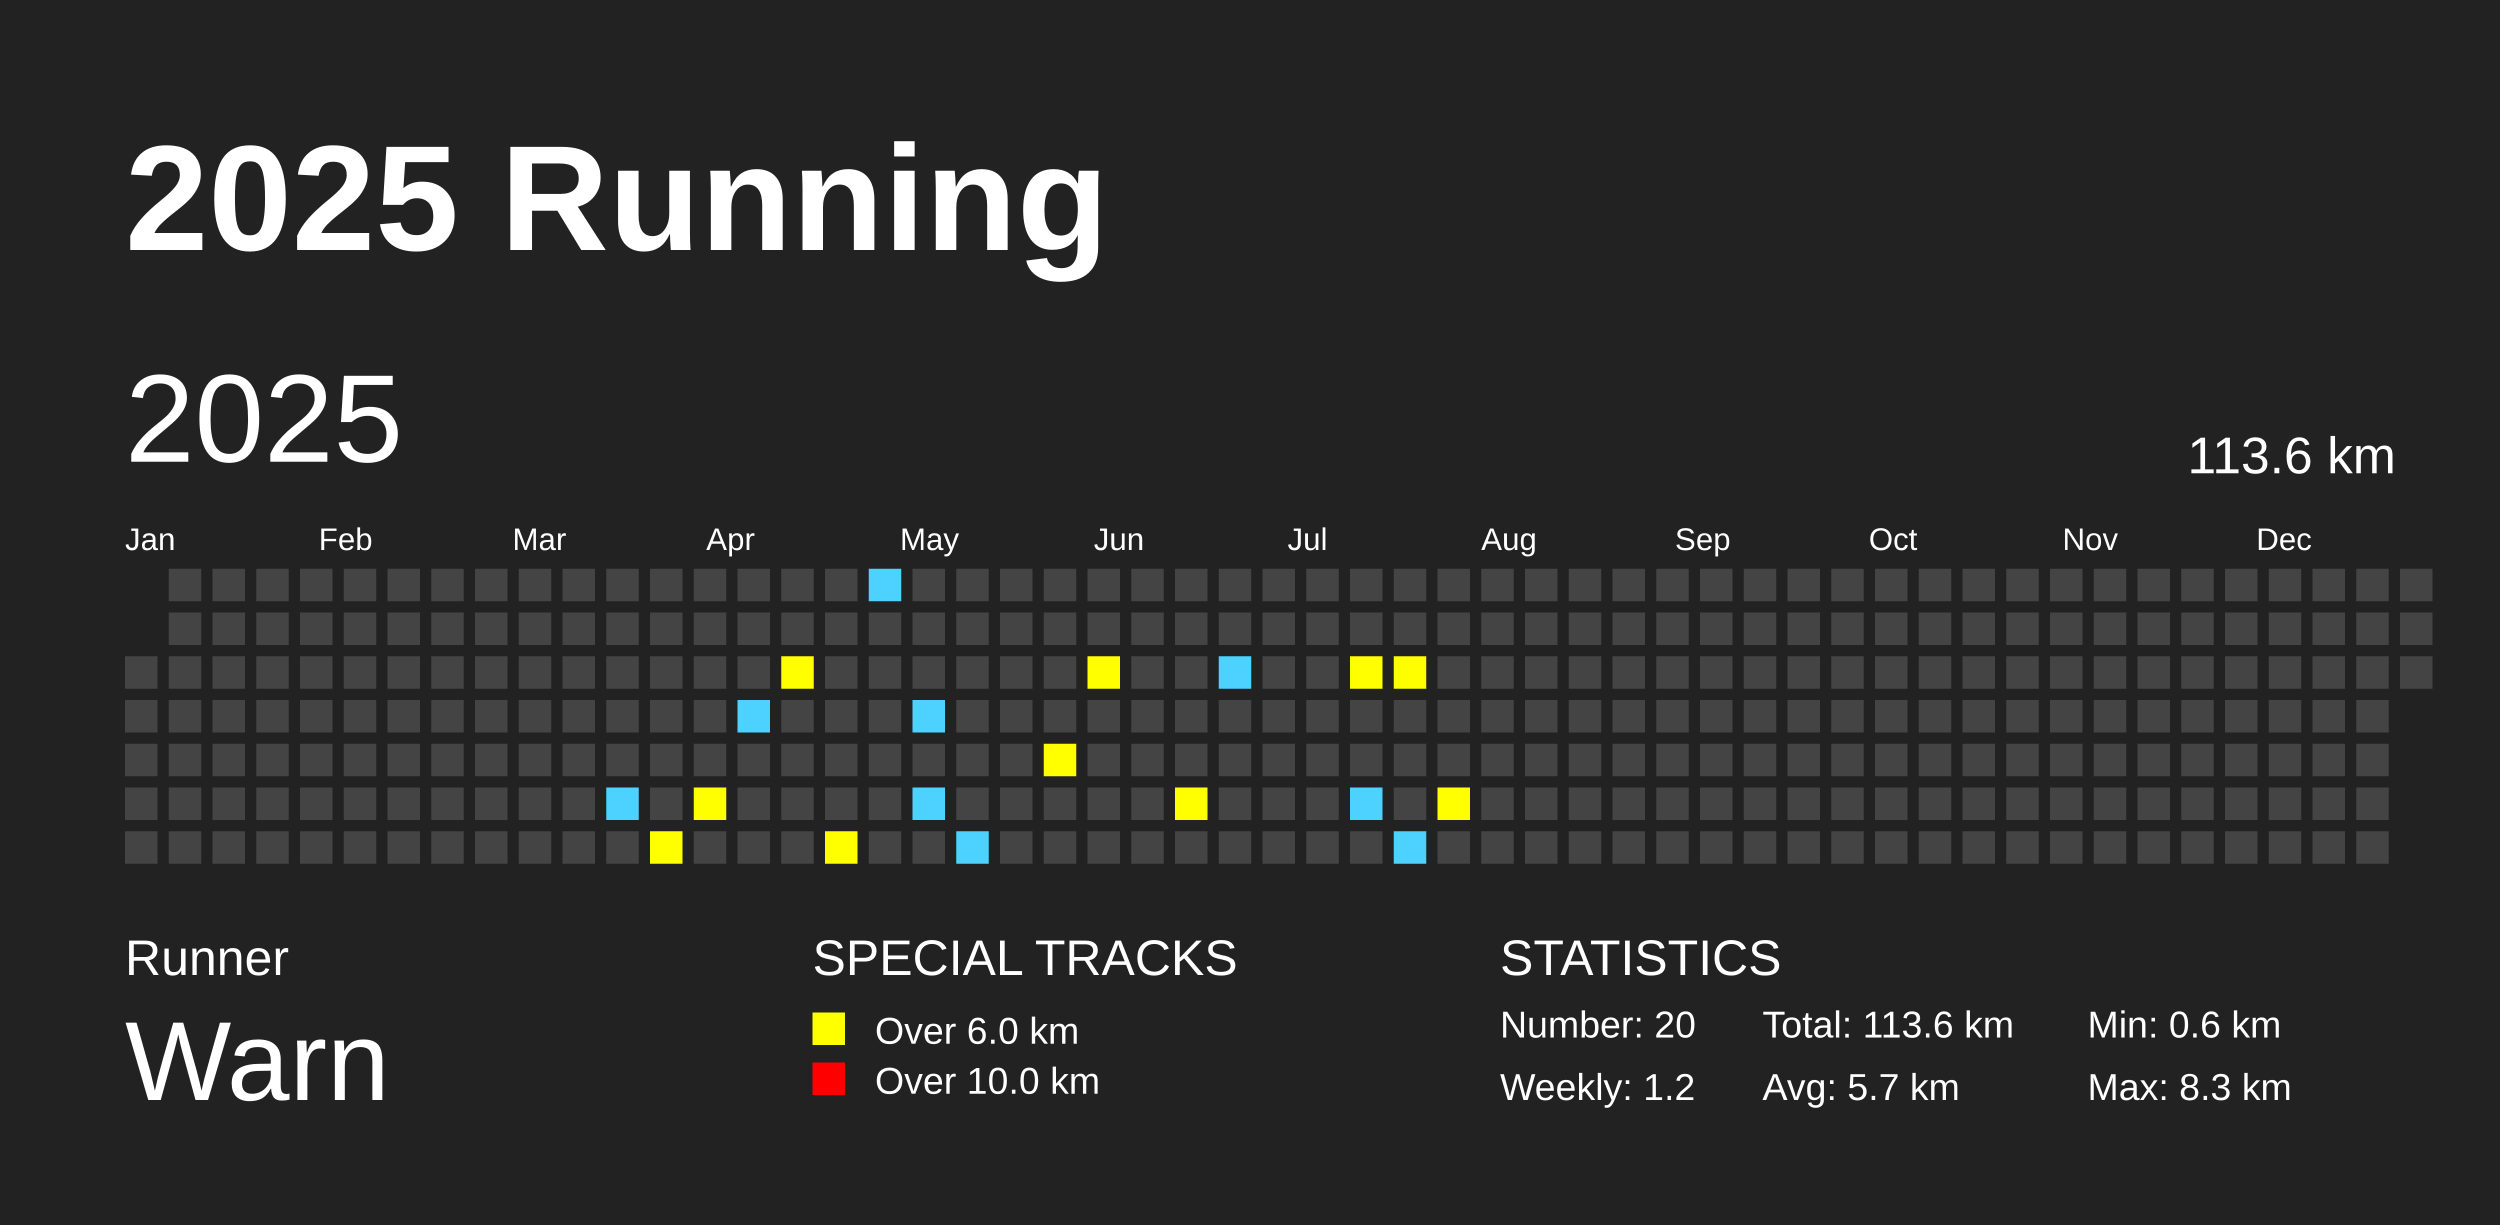
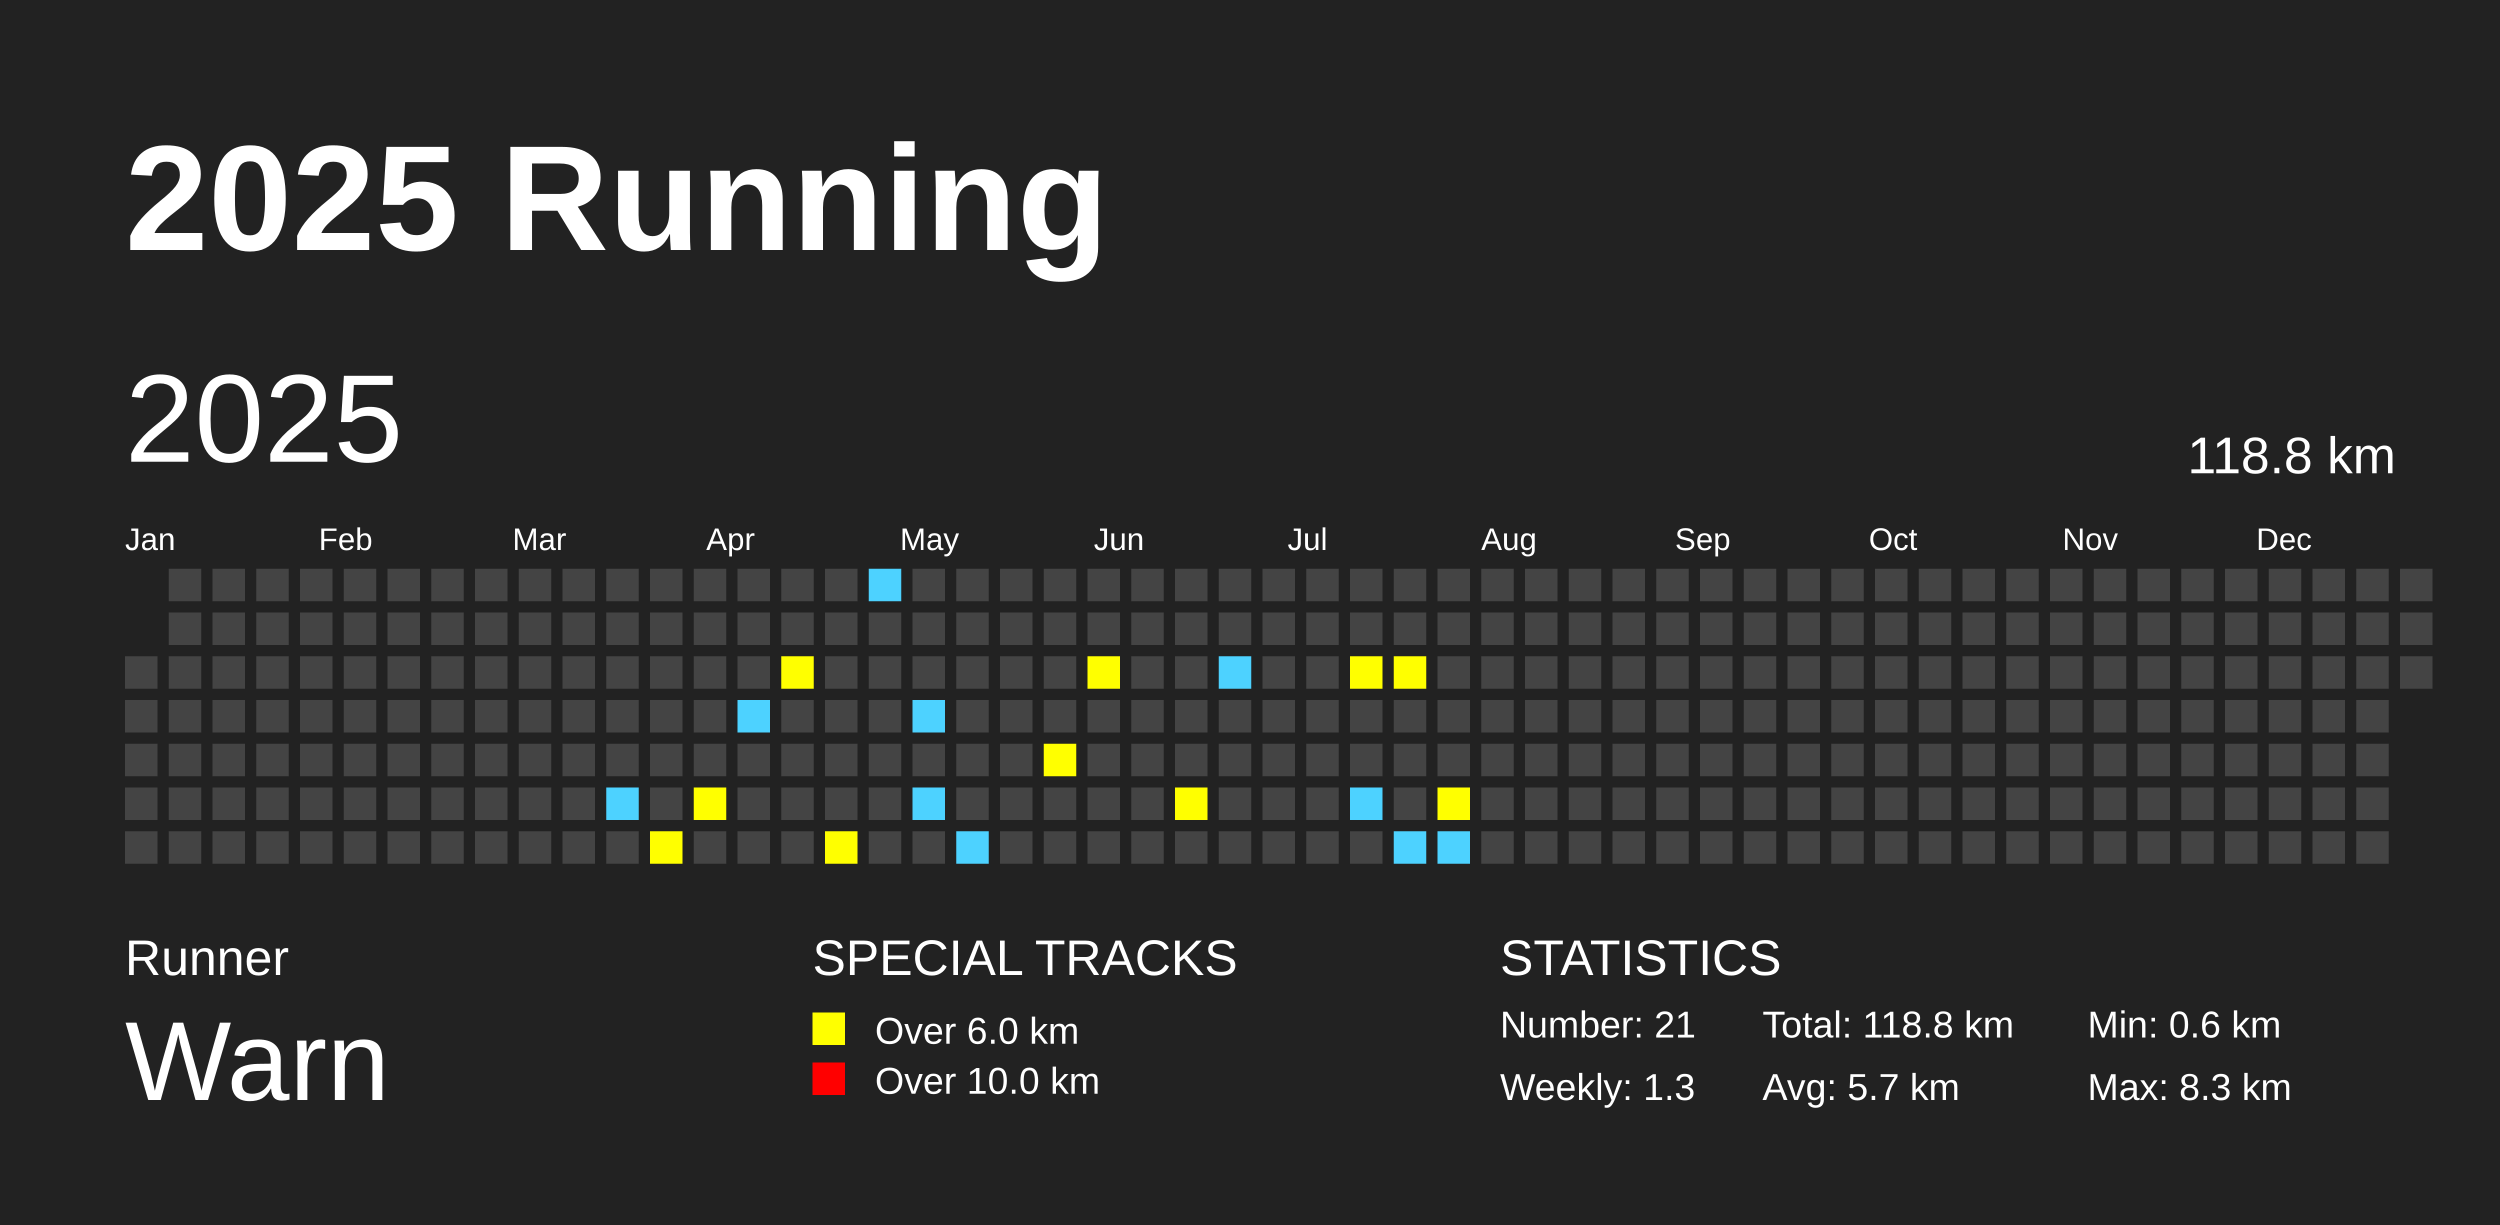
<svg xmlns="http://www.w3.org/2000/svg" baseProfile="full" height="98mm" version="1.1" viewBox="0,0,200,98" width="200mm">
  <defs />
  <rect fill="#222222" height="98" width="200" x="0" y="0" />
  <text fill="#FFFFFF" style="font-size:12px; font-family:Arial; font-weight:bold;" x="10" y="20">2025 Running</text>
  <text fill="#FFFFFF" style="font-size:4px; font-family:Arial" x="10" y="78">Runner</text>
  <text fill="#FFFFFF" style="font-size:9px; font-family:Arial" x="10" y="88">Warn</text>
  <text fill="#FFFFFF" style="font-size:4px; font-family:Arial" x="65" y="78">SPECIAL TRACKS</text>
  <rect fill="yellow" height="2.6" width="2.6" x="65" y="81" />
  <text fill="#FFFFFF" style="font-size:3px; font-family:Arial" x="70" y="83.5">Over 6.0 km</text>
  <rect fill="red" height="2.6" width="2.6" x="65" y="85" />
  <text fill="#FFFFFF" style="font-size:3px; font-family:Arial" x="70" y="87.5">Over 10.0 km</text>
  <text fill="#FFFFFF" style="font-size:4px; font-family:Arial" x="120" y="78">STATISTICS</text>
-   <text fill="#FFFFFF" style="font-size:3px; font-family:Arial" x="120" y="83">Number: 20</text>
-   <text fill="#FFFFFF" style="font-size:3px; font-family:Arial" x="120" y="88">Weekly: 1.2</text>
-   <text fill="#FFFFFF" style="font-size:3px; font-family:Arial" x="141" y="83">Total: 113.6 km</text>
+   <text fill="#FFFFFF" style="font-size:3px; font-family:Arial" x="120" y="83">Number: 21</text>
+   <text fill="#FFFFFF" style="font-size:3px; font-family:Arial" x="120" y="88">Weekly: 1.3</text>
+   <text fill="#FFFFFF" style="font-size:3px; font-family:Arial" x="141" y="83">Total: 118.8 km</text>
  <text fill="#FFFFFF" style="font-size:3px; font-family:Arial" x="141" y="88">Avg: 5.7 km</text>
  <text fill="#FFFFFF" style="font-size:3px; font-family:Arial" x="167" y="83">Min: 0.6 km</text>
  <text fill="#FFFFFF" style="font-size:3px; font-family:Arial" x="167" y="88">Max: 8.3 km</text>
  <text dominant-baseline="hanging" fill="#FFFFFF" style="font-size:10.0px; font-family:Arial;" x="10" y="30">2025</text>
-   <text dominant-baseline="hanging" fill="#FFFFFF" style="font-size:4.125px; font-family:Arial;" x="175" y="35">113.6 km</text>
+   <text dominant-baseline="hanging" fill="#FFFFFF" style="font-size:4.125px; font-family:Arial;" x="175" y="35">118.8 km</text>
  <text fill="#FFFFFF" style="font-size:2.5px; font-family:Arial" x="10.0" y="44">Jan</text>
  <text fill="#FFFFFF" style="font-size:2.5px; font-family:Arial" x="25.5" y="44">Feb</text>
  <text fill="#FFFFFF" style="font-size:2.5px; font-family:Arial" x="41.0" y="44">Mar</text>
  <text fill="#FFFFFF" style="font-size:2.5px; font-family:Arial" x="56.5" y="44">Apr</text>
  <text fill="#FFFFFF" style="font-size:2.5px; font-family:Arial" x="72.0" y="44">May</text>
  <text fill="#FFFFFF" style="font-size:2.5px; font-family:Arial" x="87.5" y="44">Jun</text>
  <text fill="#FFFFFF" style="font-size:2.5px; font-family:Arial" x="103.0" y="44">Jul</text>
  <text fill="#FFFFFF" style="font-size:2.5px; font-family:Arial" x="118.5" y="44">Aug</text>
  <text fill="#FFFFFF" style="font-size:2.5px; font-family:Arial" x="134.0" y="44">Sep</text>
  <text fill="#FFFFFF" style="font-size:2.5px; font-family:Arial" x="149.5" y="44">Oct</text>
  <text fill="#FFFFFF" style="font-size:2.5px; font-family:Arial" x="165.0" y="44">Nov</text>
  <text fill="#FFFFFF" style="font-size:2.5px; font-family:Arial" x="180.5" y="44">Dec</text>
  <rect fill="#444444" height="2.6" width="2.6" x="10.0" y="52.5" />
  <rect fill="#444444" height="2.6" width="2.6" x="10.0" y="56.0" />
  <rect fill="#444444" height="2.6" width="2.6" x="10.0" y="59.5" />
  <rect fill="#444444" height="2.6" width="2.6" x="10.0" y="63.0" />
  <rect fill="#444444" height="2.6" width="2.6" x="10.0" y="66.5" />
  <rect fill="#444444" height="2.6" width="2.6" x="13.5" y="45.5" />
  <rect fill="#444444" height="2.6" width="2.6" x="13.5" y="49.0" />
  <rect fill="#444444" height="2.6" width="2.6" x="13.5" y="52.5" />
  <rect fill="#444444" height="2.6" width="2.6" x="13.5" y="56.0" />
  <rect fill="#444444" height="2.6" width="2.6" x="13.5" y="59.5" />
  <rect fill="#444444" height="2.6" width="2.6" x="13.5" y="63.0" />
  <rect fill="#444444" height="2.6" width="2.6" x="13.5" y="66.5" />
  <rect fill="#444444" height="2.6" width="2.6" x="17.0" y="45.5" />
  <rect fill="#444444" height="2.6" width="2.6" x="17.0" y="49.0" />
  <rect fill="#444444" height="2.6" width="2.6" x="17.0" y="52.5" />
  <rect fill="#444444" height="2.6" width="2.6" x="17.0" y="56.0" />
  <rect fill="#444444" height="2.6" width="2.6" x="17.0" y="59.5" />
  <rect fill="#444444" height="2.6" width="2.6" x="17.0" y="63.0" />
  <rect fill="#444444" height="2.6" width="2.6" x="17.0" y="66.5" />
  <rect fill="#444444" height="2.6" width="2.6" x="20.5" y="45.5" />
  <rect fill="#444444" height="2.6" width="2.6" x="20.5" y="49.0" />
  <rect fill="#444444" height="2.6" width="2.6" x="20.5" y="52.5" />
  <rect fill="#444444" height="2.6" width="2.6" x="20.5" y="56.0" />
  <rect fill="#444444" height="2.6" width="2.6" x="20.5" y="59.5" />
  <rect fill="#444444" height="2.6" width="2.6" x="20.5" y="63.0" />
  <rect fill="#444444" height="2.6" width="2.6" x="20.5" y="66.5" />
  <rect fill="#444444" height="2.6" width="2.6" x="24.0" y="45.5" />
  <rect fill="#444444" height="2.6" width="2.6" x="24.0" y="49.0" />
  <rect fill="#444444" height="2.6" width="2.6" x="24.0" y="52.5" />
  <rect fill="#444444" height="2.6" width="2.6" x="24.0" y="56.0" />
  <rect fill="#444444" height="2.6" width="2.6" x="24.0" y="59.5" />
  <rect fill="#444444" height="2.6" width="2.6" x="24.0" y="63.0" />
  <rect fill="#444444" height="2.6" width="2.6" x="24.0" y="66.5" />
  <rect fill="#444444" height="2.6" width="2.6" x="27.5" y="45.5" />
  <rect fill="#444444" height="2.6" width="2.6" x="27.5" y="49.0" />
  <rect fill="#444444" height="2.6" width="2.6" x="27.5" y="52.5" />
  <rect fill="#444444" height="2.6" width="2.6" x="27.5" y="56.0" />
  <rect fill="#444444" height="2.6" width="2.6" x="27.5" y="59.5" />
  <rect fill="#444444" height="2.6" width="2.6" x="27.5" y="63.0" />
  <rect fill="#444444" height="2.6" width="2.6" x="27.5" y="66.5" />
  <rect fill="#444444" height="2.6" width="2.6" x="31.0" y="45.5" />
  <rect fill="#444444" height="2.6" width="2.6" x="31.0" y="49.0" />
  <rect fill="#444444" height="2.6" width="2.6" x="31.0" y="52.5" />
  <rect fill="#444444" height="2.6" width="2.6" x="31.0" y="56.0" />
  <rect fill="#444444" height="2.6" width="2.6" x="31.0" y="59.5" />
  <rect fill="#444444" height="2.6" width="2.6" x="31.0" y="63.0" />
  <rect fill="#444444" height="2.6" width="2.6" x="31.0" y="66.5" />
  <rect fill="#444444" height="2.6" width="2.6" x="34.5" y="45.5" />
  <rect fill="#444444" height="2.6" width="2.6" x="34.5" y="49.0" />
  <rect fill="#444444" height="2.6" width="2.6" x="34.5" y="52.5" />
  <rect fill="#444444" height="2.6" width="2.6" x="34.5" y="56.0" />
  <rect fill="#444444" height="2.6" width="2.6" x="34.5" y="59.5" />
  <rect fill="#444444" height="2.6" width="2.6" x="34.5" y="63.0" />
  <rect fill="#444444" height="2.6" width="2.6" x="34.5" y="66.5" />
  <rect fill="#444444" height="2.6" width="2.6" x="38.0" y="45.5" />
  <rect fill="#444444" height="2.6" width="2.6" x="38.0" y="49.0" />
  <rect fill="#444444" height="2.6" width="2.6" x="38.0" y="52.5" />
  <rect fill="#444444" height="2.6" width="2.6" x="38.0" y="56.0" />
  <rect fill="#444444" height="2.6" width="2.6" x="38.0" y="59.5" />
  <rect fill="#444444" height="2.6" width="2.6" x="38.0" y="63.0" />
  <rect fill="#444444" height="2.6" width="2.6" x="38.0" y="66.5" />
  <rect fill="#444444" height="2.6" width="2.6" x="41.5" y="45.5" />
  <rect fill="#444444" height="2.6" width="2.6" x="41.5" y="49.0" />
  <rect fill="#444444" height="2.6" width="2.6" x="41.5" y="52.5" />
  <rect fill="#444444" height="2.6" width="2.6" x="41.5" y="56.0" />
  <rect fill="#444444" height="2.6" width="2.6" x="41.5" y="59.5" />
  <rect fill="#444444" height="2.6" width="2.6" x="41.5" y="63.0" />
  <rect fill="#444444" height="2.6" width="2.6" x="41.5" y="66.5" />
  <rect fill="#444444" height="2.6" width="2.6" x="45.0" y="45.5" />
  <rect fill="#444444" height="2.6" width="2.6" x="45.0" y="49.0" />
  <rect fill="#444444" height="2.6" width="2.6" x="45.0" y="52.5" />
  <rect fill="#444444" height="2.6" width="2.6" x="45.0" y="56.0" />
  <rect fill="#444444" height="2.6" width="2.6" x="45.0" y="59.5" />
  <rect fill="#444444" height="2.6" width="2.6" x="45.0" y="63.0" />
  <rect fill="#444444" height="2.6" width="2.6" x="45.0" y="66.5" />
  <rect fill="#444444" height="2.6" width="2.6" x="48.5" y="45.5" />
  <rect fill="#444444" height="2.6" width="2.6" x="48.5" y="49.0" />
  <rect fill="#444444" height="2.6" width="2.6" x="48.5" y="52.5" />
  <rect fill="#444444" height="2.6" width="2.6" x="48.5" y="56.0" />
  <rect fill="#444444" height="2.6" width="2.6" x="48.5" y="59.5" />
  <rect fill="#4DD2FF" height="2.6" width="2.6" x="48.5" y="63.0" />
  <rect fill="#444444" height="2.6" width="2.6" x="48.5" y="66.5" />
  <rect fill="#444444" height="2.6" width="2.6" x="52.0" y="45.5" />
  <rect fill="#444444" height="2.6" width="2.6" x="52.0" y="49.0" />
  <rect fill="#444444" height="2.6" width="2.6" x="52.0" y="52.5" />
  <rect fill="#444444" height="2.6" width="2.6" x="52.0" y="56.0" />
  <rect fill="#444444" height="2.6" width="2.6" x="52.0" y="59.5" />
  <rect fill="#444444" height="2.6" width="2.6" x="52.0" y="63.0" />
  <rect fill="yellow" height="2.6" width="2.6" x="52.0" y="66.5" />
  <rect fill="#444444" height="2.6" width="2.6" x="55.5" y="45.5" />
  <rect fill="#444444" height="2.6" width="2.6" x="55.5" y="49.0" />
  <rect fill="#444444" height="2.6" width="2.6" x="55.5" y="52.5" />
  <rect fill="#444444" height="2.6" width="2.6" x="55.5" y="56.0" />
  <rect fill="#444444" height="2.6" width="2.6" x="55.5" y="59.5" />
  <rect fill="yellow" height="2.6" width="2.6" x="55.5" y="63.0" />
  <rect fill="#444444" height="2.6" width="2.6" x="55.5" y="66.5" />
  <rect fill="#444444" height="2.6" width="2.6" x="59.0" y="45.5" />
  <rect fill="#444444" height="2.6" width="2.6" x="59.0" y="49.0" />
  <rect fill="#444444" height="2.6" width="2.6" x="59.0" y="52.5" />
  <rect fill="#4DD2FF" height="2.6" width="2.6" x="59.0" y="56.0" />
  <rect fill="#444444" height="2.6" width="2.6" x="59.0" y="59.5" />
  <rect fill="#444444" height="2.6" width="2.6" x="59.0" y="63.0" />
  <rect fill="#444444" height="2.6" width="2.6" x="59.0" y="66.5" />
  <rect fill="#444444" height="2.6" width="2.6" x="62.5" y="45.5" />
  <rect fill="#444444" height="2.6" width="2.6" x="62.5" y="49.0" />
  <rect fill="yellow" height="2.6" width="2.6" x="62.5" y="52.5" />
  <rect fill="#444444" height="2.6" width="2.6" x="62.5" y="56.0" />
  <rect fill="#444444" height="2.6" width="2.6" x="62.5" y="59.5" />
  <rect fill="#444444" height="2.6" width="2.6" x="62.5" y="63.0" />
  <rect fill="#444444" height="2.6" width="2.6" x="62.5" y="66.5" />
  <rect fill="#444444" height="2.6" width="2.6" x="66.0" y="45.5" />
  <rect fill="#444444" height="2.6" width="2.6" x="66.0" y="49.0" />
  <rect fill="#444444" height="2.6" width="2.6" x="66.0" y="52.5" />
  <rect fill="#444444" height="2.6" width="2.6" x="66.0" y="56.0" />
  <rect fill="#444444" height="2.6" width="2.6" x="66.0" y="59.5" />
  <rect fill="#444444" height="2.6" width="2.6" x="66.0" y="63.0" />
  <rect fill="yellow" height="2.6" width="2.6" x="66.0" y="66.5" />
  <rect fill="#4DD2FF" height="2.6" width="2.6" x="69.5" y="45.5" />
  <rect fill="#444444" height="2.6" width="2.6" x="69.5" y="49.0" />
  <rect fill="#444444" height="2.6" width="2.6" x="69.5" y="52.5" />
  <rect fill="#444444" height="2.6" width="2.6" x="69.5" y="56.0" />
  <rect fill="#444444" height="2.6" width="2.6" x="69.5" y="59.5" />
  <rect fill="#444444" height="2.6" width="2.6" x="69.5" y="63.0" />
  <rect fill="#444444" height="2.6" width="2.6" x="69.5" y="66.5" />
  <rect fill="#444444" height="2.6" width="2.6" x="73.0" y="45.5" />
  <rect fill="#444444" height="2.6" width="2.6" x="73.0" y="49.0" />
  <rect fill="#444444" height="2.6" width="2.6" x="73.0" y="52.5" />
  <rect fill="#4DD2FF" height="2.6" width="2.6" x="73.0" y="56.0" />
  <rect fill="#444444" height="2.6" width="2.6" x="73.0" y="59.5" />
  <rect fill="#4DD2FF" height="2.6" width="2.6" x="73.0" y="63.0" />
  <rect fill="#444444" height="2.6" width="2.6" x="73.0" y="66.5" />
  <rect fill="#444444" height="2.6" width="2.6" x="76.5" y="45.5" />
  <rect fill="#444444" height="2.6" width="2.6" x="76.5" y="49.0" />
  <rect fill="#444444" height="2.6" width="2.6" x="76.5" y="52.5" />
  <rect fill="#444444" height="2.6" width="2.6" x="76.5" y="56.0" />
  <rect fill="#444444" height="2.6" width="2.6" x="76.5" y="59.5" />
  <rect fill="#444444" height="2.6" width="2.6" x="76.5" y="63.0" />
  <rect fill="#4DD2FF" height="2.6" width="2.6" x="76.5" y="66.5" />
  <rect fill="#444444" height="2.6" width="2.6" x="80.0" y="45.5" />
  <rect fill="#444444" height="2.6" width="2.6" x="80.0" y="49.0" />
  <rect fill="#444444" height="2.6" width="2.6" x="80.0" y="52.5" />
  <rect fill="#444444" height="2.6" width="2.6" x="80.0" y="56.0" />
  <rect fill="#444444" height="2.6" width="2.6" x="80.0" y="59.5" />
  <rect fill="#444444" height="2.6" width="2.6" x="80.0" y="63.0" />
  <rect fill="#444444" height="2.6" width="2.6" x="80.0" y="66.5" />
  <rect fill="#444444" height="2.6" width="2.6" x="83.5" y="45.5" />
  <rect fill="#444444" height="2.6" width="2.6" x="83.5" y="49.0" />
  <rect fill="#444444" height="2.6" width="2.6" x="83.5" y="52.5" />
  <rect fill="#444444" height="2.6" width="2.6" x="83.5" y="56.0" />
  <rect fill="yellow" height="2.6" width="2.6" x="83.5" y="59.5" />
  <rect fill="#444444" height="2.6" width="2.6" x="83.5" y="63.0" />
  <rect fill="#444444" height="2.6" width="2.6" x="83.5" y="66.5" />
  <rect fill="#444444" height="2.6" width="2.6" x="87.0" y="45.5" />
  <rect fill="#444444" height="2.6" width="2.6" x="87.0" y="49.0" />
  <rect fill="yellow" height="2.6" width="2.6" x="87.0" y="52.5" />
  <rect fill="#444444" height="2.6" width="2.6" x="87.0" y="56.0" />
  <rect fill="#444444" height="2.6" width="2.6" x="87.0" y="59.5" />
  <rect fill="#444444" height="2.6" width="2.6" x="87.0" y="63.0" />
  <rect fill="#444444" height="2.6" width="2.6" x="87.0" y="66.5" />
  <rect fill="#444444" height="2.6" width="2.6" x="90.5" y="45.5" />
  <rect fill="#444444" height="2.6" width="2.6" x="90.5" y="49.0" />
  <rect fill="#444444" height="2.6" width="2.6" x="90.5" y="52.5" />
  <rect fill="#444444" height="2.6" width="2.6" x="90.5" y="56.0" />
  <rect fill="#444444" height="2.6" width="2.6" x="90.5" y="59.5" />
  <rect fill="#444444" height="2.6" width="2.6" x="90.5" y="63.0" />
  <rect fill="#444444" height="2.6" width="2.6" x="90.5" y="66.5" />
  <rect fill="#444444" height="2.6" width="2.6" x="94.0" y="45.5" />
  <rect fill="#444444" height="2.6" width="2.6" x="94.0" y="49.0" />
  <rect fill="#444444" height="2.6" width="2.6" x="94.0" y="52.5" />
  <rect fill="#444444" height="2.6" width="2.6" x="94.0" y="56.0" />
  <rect fill="#444444" height="2.6" width="2.6" x="94.0" y="59.5" />
  <rect fill="yellow" height="2.6" width="2.6" x="94.0" y="63.0" />
  <rect fill="#444444" height="2.6" width="2.6" x="94.0" y="66.5" />
  <rect fill="#444444" height="2.6" width="2.6" x="97.5" y="45.5" />
  <rect fill="#444444" height="2.6" width="2.6" x="97.5" y="49.0" />
  <rect fill="#4DD2FF" height="2.6" width="2.6" x="97.5" y="52.5" />
  <rect fill="#444444" height="2.6" width="2.6" x="97.5" y="56.0" />
  <rect fill="#444444" height="2.6" width="2.6" x="97.5" y="59.5" />
  <rect fill="#444444" height="2.6" width="2.6" x="97.5" y="63.0" />
  <rect fill="#444444" height="2.6" width="2.6" x="97.5" y="66.5" />
  <rect fill="#444444" height="2.6" width="2.6" x="101.0" y="45.5" />
  <rect fill="#444444" height="2.6" width="2.6" x="101.0" y="49.0" />
  <rect fill="#444444" height="2.6" width="2.6" x="101.0" y="52.5" />
  <rect fill="#444444" height="2.6" width="2.6" x="101.0" y="56.0" />
  <rect fill="#444444" height="2.6" width="2.6" x="101.0" y="59.5" />
  <rect fill="#444444" height="2.6" width="2.6" x="101.0" y="63.0" />
  <rect fill="#444444" height="2.6" width="2.6" x="101.0" y="66.5" />
  <rect fill="#444444" height="2.6" width="2.6" x="104.5" y="45.5" />
  <rect fill="#444444" height="2.6" width="2.6" x="104.5" y="49.0" />
  <rect fill="#444444" height="2.6" width="2.6" x="104.5" y="52.5" />
  <rect fill="#444444" height="2.6" width="2.6" x="104.5" y="56.0" />
  <rect fill="#444444" height="2.6" width="2.6" x="104.5" y="59.5" />
  <rect fill="#444444" height="2.6" width="2.6" x="104.5" y="63.0" />
  <rect fill="#444444" height="2.6" width="2.6" x="104.5" y="66.5" />
  <rect fill="#444444" height="2.6" width="2.6" x="108.0" y="45.5" />
  <rect fill="#444444" height="2.6" width="2.6" x="108.0" y="49.0" />
  <rect fill="yellow" height="2.6" width="2.6" x="108.0" y="52.5" />
  <rect fill="#444444" height="2.6" width="2.6" x="108.0" y="56.0" />
  <rect fill="#444444" height="2.6" width="2.6" x="108.0" y="59.5" />
  <rect fill="#4DD2FF" height="2.6" width="2.6" x="108.0" y="63.0" />
  <rect fill="#444444" height="2.6" width="2.6" x="108.0" y="66.5" />
  <rect fill="#444444" height="2.6" width="2.6" x="111.5" y="45.5" />
  <rect fill="#444444" height="2.6" width="2.6" x="111.5" y="49.0" />
  <rect fill="yellow" height="2.6" width="2.6" x="111.5" y="52.5" />
  <rect fill="#444444" height="2.6" width="2.6" x="111.5" y="56.0" />
  <rect fill="#444444" height="2.6" width="2.6" x="111.5" y="59.5" />
  <rect fill="#444444" height="2.6" width="2.6" x="111.5" y="63.0" />
  <rect fill="#4DD2FF" height="2.6" width="2.6" x="111.5" y="66.5" />
  <rect fill="#444444" height="2.6" width="2.6" x="115.0" y="45.5" />
  <rect fill="#444444" height="2.6" width="2.6" x="115.0" y="49.0" />
  <rect fill="#444444" height="2.6" width="2.6" x="115.0" y="52.5" />
  <rect fill="#444444" height="2.6" width="2.6" x="115.0" y="56.0" />
  <rect fill="#444444" height="2.6" width="2.6" x="115.0" y="59.5" />
  <rect fill="yellow" height="2.6" width="2.6" x="115.0" y="63.0" />
-   <rect fill="#444444" height="2.6" width="2.6" x="115.0" y="66.5" />
+   <rect fill="#4DD2FF" height="2.6" width="2.6" x="115.0" y="66.5" />
  <rect fill="#444444" height="2.6" width="2.6" x="118.5" y="45.5" />
  <rect fill="#444444" height="2.6" width="2.6" x="118.5" y="49.0" />
  <rect fill="#444444" height="2.6" width="2.6" x="118.5" y="52.5" />
  <rect fill="#444444" height="2.6" width="2.6" x="118.5" y="56.0" />
  <rect fill="#444444" height="2.6" width="2.6" x="118.5" y="59.5" />
  <rect fill="#444444" height="2.6" width="2.6" x="118.5" y="63.0" />
  <rect fill="#444444" height="2.6" width="2.6" x="118.5" y="66.5" />
  <rect fill="#444444" height="2.6" width="2.6" x="122.0" y="45.5" />
  <rect fill="#444444" height="2.6" width="2.6" x="122.0" y="49.0" />
  <rect fill="#444444" height="2.6" width="2.6" x="122.0" y="52.5" />
  <rect fill="#444444" height="2.6" width="2.6" x="122.0" y="56.0" />
  <rect fill="#444444" height="2.6" width="2.6" x="122.0" y="59.5" />
  <rect fill="#444444" height="2.6" width="2.6" x="122.0" y="63.0" />
  <rect fill="#444444" height="2.6" width="2.6" x="122.0" y="66.5" />
  <rect fill="#444444" height="2.6" width="2.6" x="125.5" y="45.5" />
  <rect fill="#444444" height="2.6" width="2.6" x="125.5" y="49.0" />
  <rect fill="#444444" height="2.6" width="2.6" x="125.5" y="52.5" />
  <rect fill="#444444" height="2.6" width="2.6" x="125.5" y="56.0" />
  <rect fill="#444444" height="2.6" width="2.6" x="125.5" y="59.5" />
  <rect fill="#444444" height="2.6" width="2.6" x="125.5" y="63.0" />
  <rect fill="#444444" height="2.6" width="2.6" x="125.5" y="66.5" />
  <rect fill="#444444" height="2.6" width="2.6" x="129.0" y="45.5" />
  <rect fill="#444444" height="2.6" width="2.6" x="129.0" y="49.0" />
  <rect fill="#444444" height="2.6" width="2.6" x="129.0" y="52.5" />
  <rect fill="#444444" height="2.6" width="2.6" x="129.0" y="56.0" />
  <rect fill="#444444" height="2.6" width="2.6" x="129.0" y="59.5" />
  <rect fill="#444444" height="2.6" width="2.6" x="129.0" y="63.0" />
  <rect fill="#444444" height="2.6" width="2.6" x="129.0" y="66.5" />
  <rect fill="#444444" height="2.6" width="2.6" x="132.5" y="45.5" />
  <rect fill="#444444" height="2.6" width="2.6" x="132.5" y="49.0" />
  <rect fill="#444444" height="2.6" width="2.6" x="132.5" y="52.5" />
  <rect fill="#444444" height="2.6" width="2.6" x="132.5" y="56.0" />
  <rect fill="#444444" height="2.6" width="2.6" x="132.5" y="59.5" />
  <rect fill="#444444" height="2.6" width="2.6" x="132.5" y="63.0" />
  <rect fill="#444444" height="2.6" width="2.6" x="132.5" y="66.5" />
  <rect fill="#444444" height="2.6" width="2.6" x="136.0" y="45.5" />
  <rect fill="#444444" height="2.6" width="2.6" x="136.0" y="49.0" />
  <rect fill="#444444" height="2.6" width="2.6" x="136.0" y="52.5" />
  <rect fill="#444444" height="2.6" width="2.6" x="136.0" y="56.0" />
  <rect fill="#444444" height="2.6" width="2.6" x="136.0" y="59.5" />
  <rect fill="#444444" height="2.6" width="2.6" x="136.0" y="63.0" />
  <rect fill="#444444" height="2.6" width="2.6" x="136.0" y="66.5" />
  <rect fill="#444444" height="2.6" width="2.6" x="139.5" y="45.5" />
  <rect fill="#444444" height="2.6" width="2.6" x="139.5" y="49.0" />
  <rect fill="#444444" height="2.6" width="2.6" x="139.5" y="52.5" />
  <rect fill="#444444" height="2.6" width="2.6" x="139.5" y="56.0" />
  <rect fill="#444444" height="2.6" width="2.6" x="139.5" y="59.5" />
  <rect fill="#444444" height="2.6" width="2.6" x="139.5" y="63.0" />
  <rect fill="#444444" height="2.6" width="2.6" x="139.5" y="66.5" />
  <rect fill="#444444" height="2.6" width="2.6" x="143.0" y="45.5" />
  <rect fill="#444444" height="2.6" width="2.6" x="143.0" y="49.0" />
  <rect fill="#444444" height="2.6" width="2.6" x="143.0" y="52.5" />
  <rect fill="#444444" height="2.6" width="2.6" x="143.0" y="56.0" />
  <rect fill="#444444" height="2.6" width="2.6" x="143.0" y="59.5" />
  <rect fill="#444444" height="2.6" width="2.6" x="143.0" y="63.0" />
  <rect fill="#444444" height="2.6" width="2.6" x="143.0" y="66.5" />
  <rect fill="#444444" height="2.6" width="2.6" x="146.5" y="45.5" />
  <rect fill="#444444" height="2.6" width="2.6" x="146.5" y="49.0" />
  <rect fill="#444444" height="2.6" width="2.6" x="146.5" y="52.5" />
  <rect fill="#444444" height="2.6" width="2.6" x="146.5" y="56.0" />
  <rect fill="#444444" height="2.6" width="2.6" x="146.5" y="59.5" />
  <rect fill="#444444" height="2.6" width="2.6" x="146.5" y="63.0" />
  <rect fill="#444444" height="2.6" width="2.6" x="146.5" y="66.5" />
  <rect fill="#444444" height="2.6" width="2.6" x="150.0" y="45.5" />
  <rect fill="#444444" height="2.6" width="2.6" x="150.0" y="49.0" />
  <rect fill="#444444" height="2.6" width="2.6" x="150.0" y="52.5" />
  <rect fill="#444444" height="2.6" width="2.6" x="150.0" y="56.0" />
  <rect fill="#444444" height="2.6" width="2.6" x="150.0" y="59.5" />
  <rect fill="#444444" height="2.6" width="2.6" x="150.0" y="63.0" />
  <rect fill="#444444" height="2.6" width="2.6" x="150.0" y="66.5" />
  <rect fill="#444444" height="2.6" width="2.6" x="153.5" y="45.5" />
  <rect fill="#444444" height="2.6" width="2.6" x="153.5" y="49.0" />
  <rect fill="#444444" height="2.6" width="2.6" x="153.5" y="52.5" />
  <rect fill="#444444" height="2.6" width="2.6" x="153.5" y="56.0" />
  <rect fill="#444444" height="2.6" width="2.6" x="153.5" y="59.5" />
  <rect fill="#444444" height="2.6" width="2.6" x="153.5" y="63.0" />
  <rect fill="#444444" height="2.6" width="2.6" x="153.5" y="66.5" />
  <rect fill="#444444" height="2.6" width="2.6" x="157.0" y="45.5" />
  <rect fill="#444444" height="2.6" width="2.6" x="157.0" y="49.0" />
  <rect fill="#444444" height="2.6" width="2.6" x="157.0" y="52.5" />
  <rect fill="#444444" height="2.6" width="2.6" x="157.0" y="56.0" />
  <rect fill="#444444" height="2.6" width="2.6" x="157.0" y="59.5" />
  <rect fill="#444444" height="2.6" width="2.6" x="157.0" y="63.0" />
  <rect fill="#444444" height="2.6" width="2.6" x="157.0" y="66.5" />
  <rect fill="#444444" height="2.6" width="2.6" x="160.5" y="45.5" />
  <rect fill="#444444" height="2.6" width="2.6" x="160.5" y="49.0" />
  <rect fill="#444444" height="2.6" width="2.6" x="160.5" y="52.5" />
  <rect fill="#444444" height="2.6" width="2.6" x="160.5" y="56.0" />
  <rect fill="#444444" height="2.6" width="2.6" x="160.5" y="59.5" />
  <rect fill="#444444" height="2.6" width="2.6" x="160.5" y="63.0" />
  <rect fill="#444444" height="2.6" width="2.6" x="160.5" y="66.5" />
  <rect fill="#444444" height="2.6" width="2.6" x="164.0" y="45.5" />
  <rect fill="#444444" height="2.6" width="2.6" x="164.0" y="49.0" />
  <rect fill="#444444" height="2.6" width="2.6" x="164.0" y="52.5" />
  <rect fill="#444444" height="2.6" width="2.6" x="164.0" y="56.0" />
  <rect fill="#444444" height="2.6" width="2.6" x="164.0" y="59.5" />
  <rect fill="#444444" height="2.6" width="2.6" x="164.0" y="63.0" />
  <rect fill="#444444" height="2.6" width="2.6" x="164.0" y="66.5" />
  <rect fill="#444444" height="2.6" width="2.6" x="167.5" y="45.5" />
  <rect fill="#444444" height="2.6" width="2.6" x="167.5" y="49.0" />
  <rect fill="#444444" height="2.6" width="2.6" x="167.5" y="52.5" />
  <rect fill="#444444" height="2.6" width="2.6" x="167.5" y="56.0" />
  <rect fill="#444444" height="2.6" width="2.6" x="167.5" y="59.5" />
  <rect fill="#444444" height="2.6" width="2.6" x="167.5" y="63.0" />
  <rect fill="#444444" height="2.6" width="2.6" x="167.5" y="66.5" />
  <rect fill="#444444" height="2.6" width="2.6" x="171.0" y="45.5" />
  <rect fill="#444444" height="2.6" width="2.6" x="171.0" y="49.0" />
  <rect fill="#444444" height="2.6" width="2.6" x="171.0" y="52.5" />
  <rect fill="#444444" height="2.6" width="2.6" x="171.0" y="56.0" />
  <rect fill="#444444" height="2.6" width="2.6" x="171.0" y="59.5" />
  <rect fill="#444444" height="2.6" width="2.6" x="171.0" y="63.0" />
  <rect fill="#444444" height="2.6" width="2.6" x="171.0" y="66.5" />
  <rect fill="#444444" height="2.6" width="2.6" x="174.5" y="45.5" />
  <rect fill="#444444" height="2.6" width="2.6" x="174.5" y="49.0" />
  <rect fill="#444444" height="2.6" width="2.6" x="174.5" y="52.5" />
  <rect fill="#444444" height="2.6" width="2.6" x="174.5" y="56.0" />
  <rect fill="#444444" height="2.6" width="2.6" x="174.5" y="59.5" />
  <rect fill="#444444" height="2.6" width="2.6" x="174.5" y="63.0" />
  <rect fill="#444444" height="2.6" width="2.6" x="174.5" y="66.5" />
  <rect fill="#444444" height="2.6" width="2.6" x="178.0" y="45.5" />
  <rect fill="#444444" height="2.6" width="2.6" x="178.0" y="49.0" />
  <rect fill="#444444" height="2.6" width="2.6" x="178.0" y="52.5" />
  <rect fill="#444444" height="2.6" width="2.6" x="178.0" y="56.0" />
  <rect fill="#444444" height="2.6" width="2.6" x="178.0" y="59.5" />
  <rect fill="#444444" height="2.6" width="2.6" x="178.0" y="63.0" />
  <rect fill="#444444" height="2.6" width="2.6" x="178.0" y="66.5" />
  <rect fill="#444444" height="2.6" width="2.6" x="181.5" y="45.5" />
  <rect fill="#444444" height="2.6" width="2.6" x="181.5" y="49.0" />
  <rect fill="#444444" height="2.6" width="2.6" x="181.5" y="52.5" />
  <rect fill="#444444" height="2.6" width="2.6" x="181.5" y="56.0" />
  <rect fill="#444444" height="2.6" width="2.6" x="181.5" y="59.5" />
  <rect fill="#444444" height="2.6" width="2.6" x="181.5" y="63.0" />
  <rect fill="#444444" height="2.6" width="2.6" x="181.5" y="66.5" />
  <rect fill="#444444" height="2.6" width="2.6" x="185.0" y="45.5" />
  <rect fill="#444444" height="2.6" width="2.6" x="185.0" y="49.0" />
  <rect fill="#444444" height="2.6" width="2.6" x="185.0" y="52.5" />
  <rect fill="#444444" height="2.6" width="2.6" x="185.0" y="56.0" />
  <rect fill="#444444" height="2.6" width="2.6" x="185.0" y="59.5" />
  <rect fill="#444444" height="2.6" width="2.6" x="185.0" y="63.0" />
  <rect fill="#444444" height="2.6" width="2.6" x="185.0" y="66.5" />
  <rect fill="#444444" height="2.6" width="2.6" x="188.5" y="45.5" />
  <rect fill="#444444" height="2.6" width="2.6" x="188.5" y="49.0" />
  <rect fill="#444444" height="2.6" width="2.6" x="188.5" y="52.5" />
  <rect fill="#444444" height="2.6" width="2.6" x="188.5" y="56.0" />
  <rect fill="#444444" height="2.6" width="2.6" x="188.5" y="59.5" />
  <rect fill="#444444" height="2.6" width="2.6" x="188.5" y="63.0" />
  <rect fill="#444444" height="2.6" width="2.6" x="188.5" y="66.5" />
  <rect fill="#444444" height="2.6" width="2.6" x="192.0" y="45.5" />
  <rect fill="#444444" height="2.6" width="2.6" x="192.0" y="49.0" />
  <rect fill="#444444" height="2.6" width="2.6" x="192.0" y="52.5" />
</svg>
